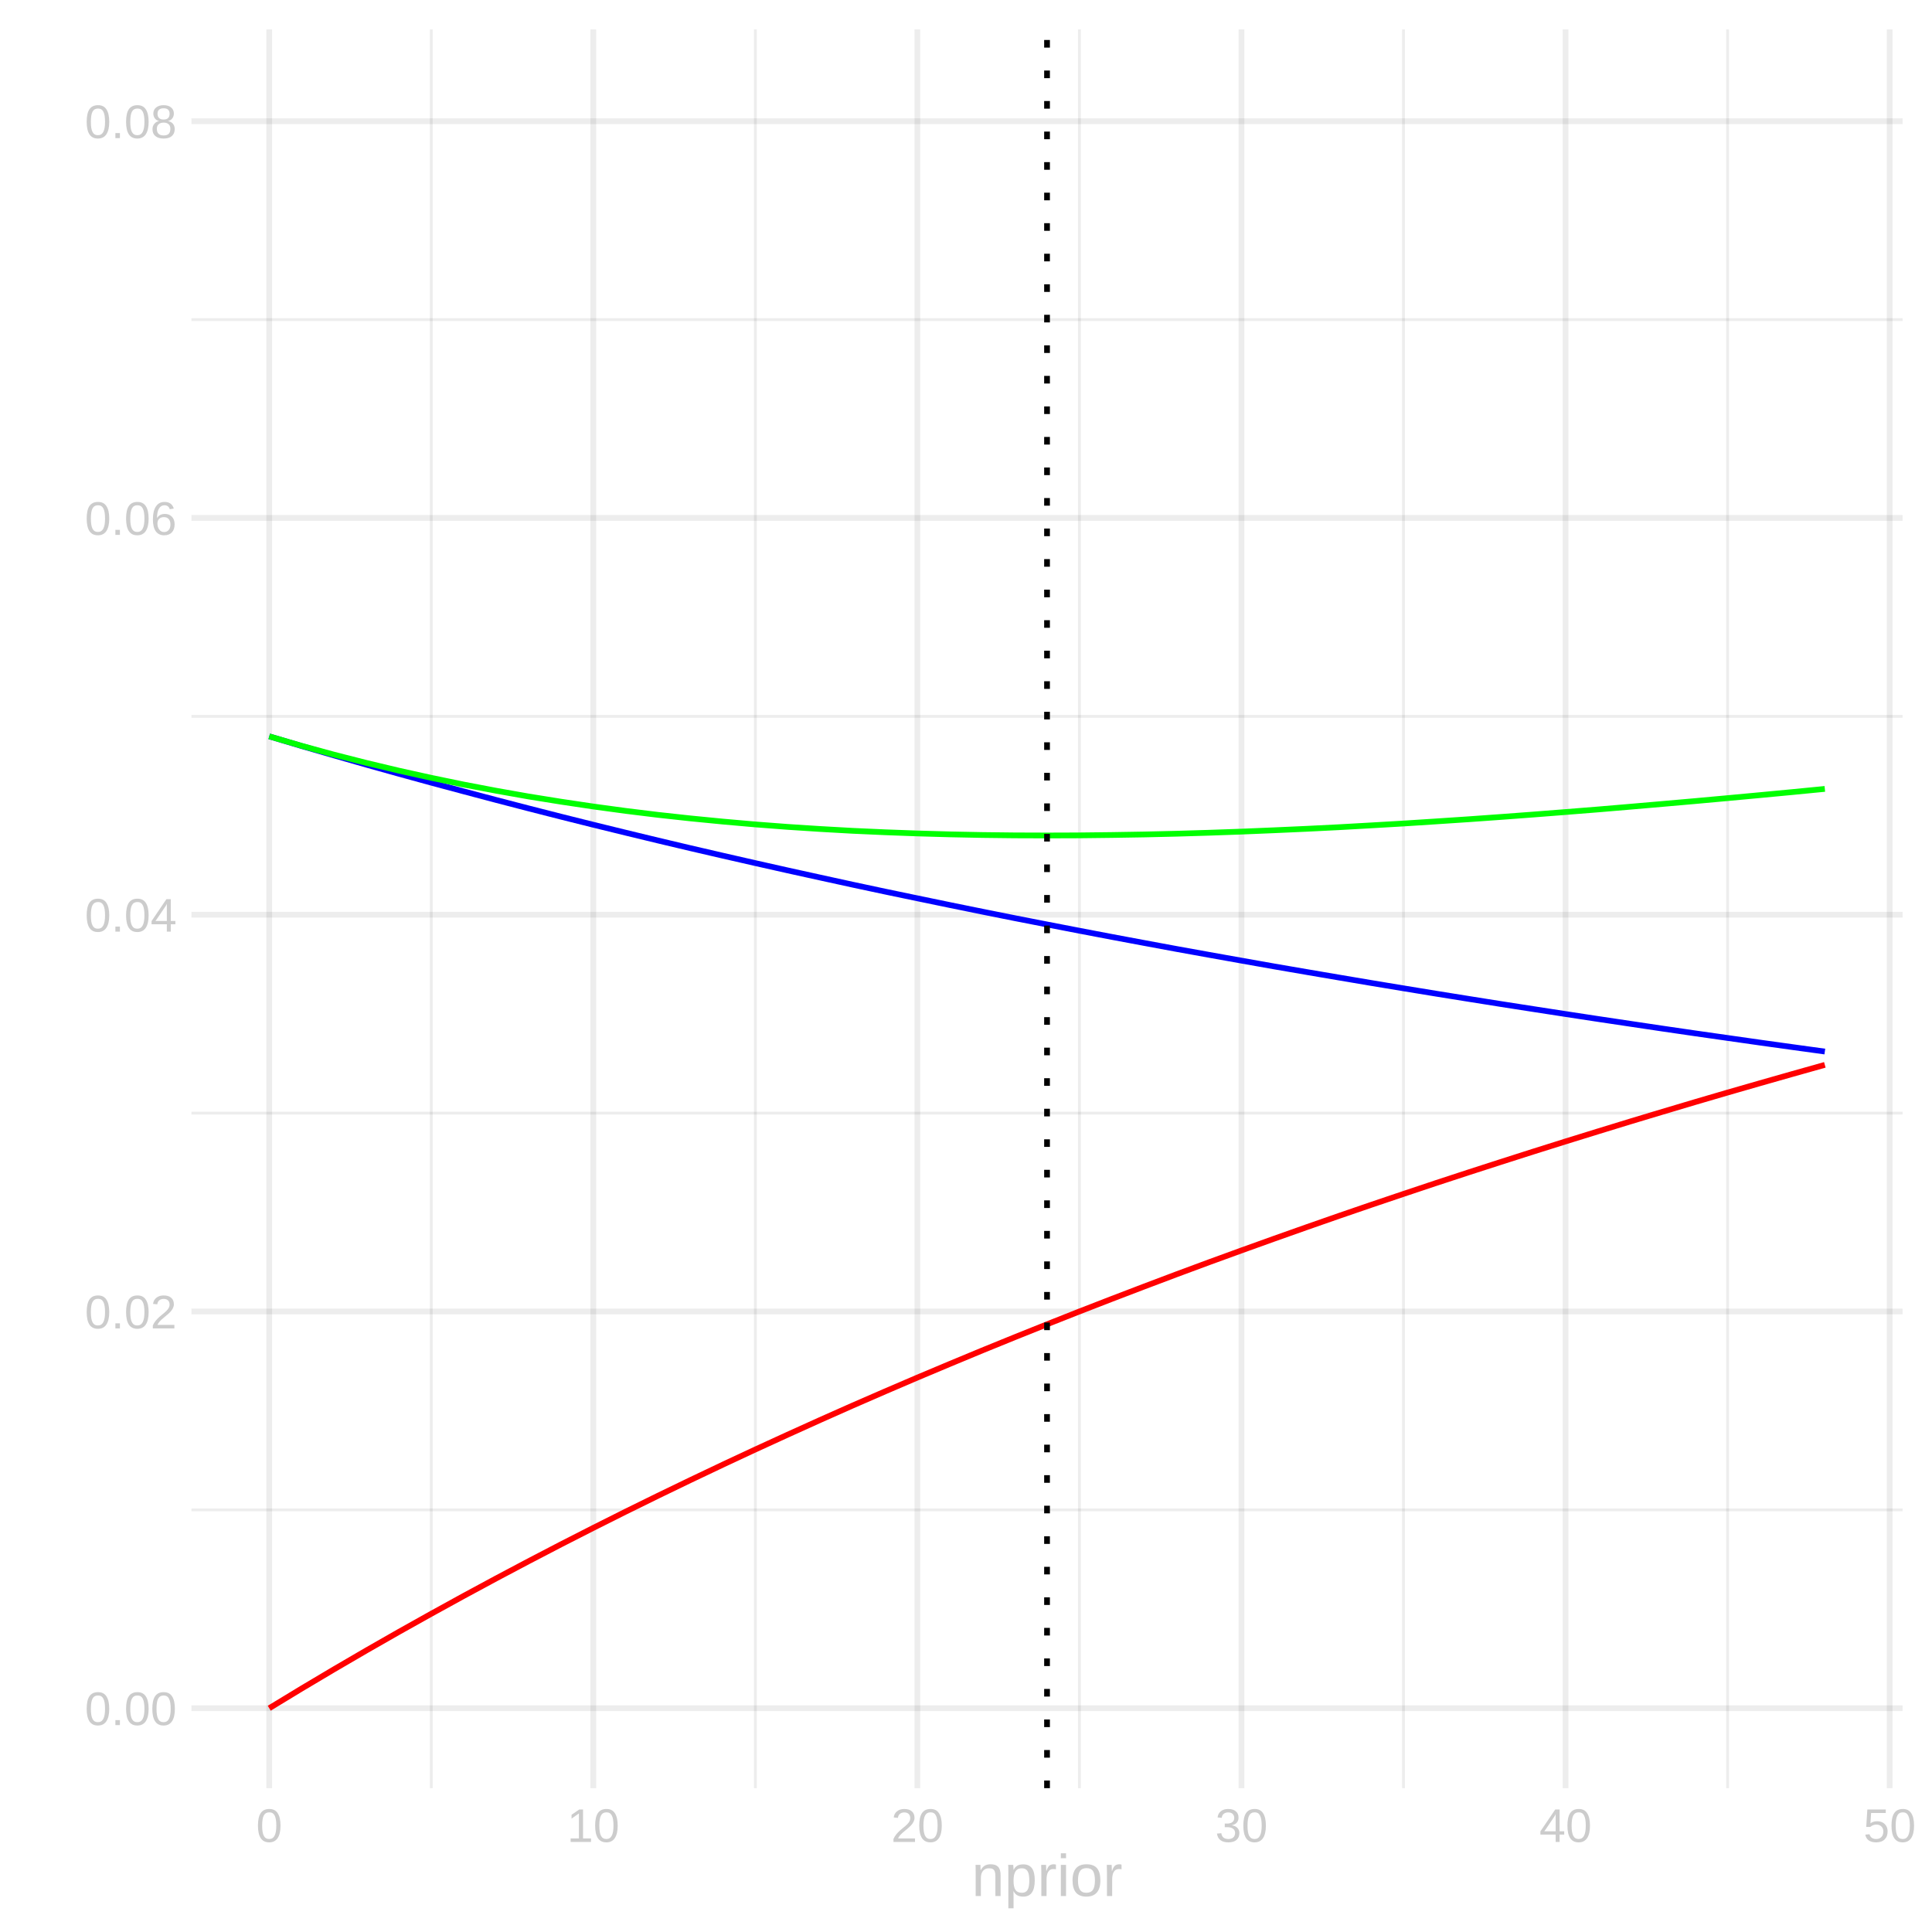
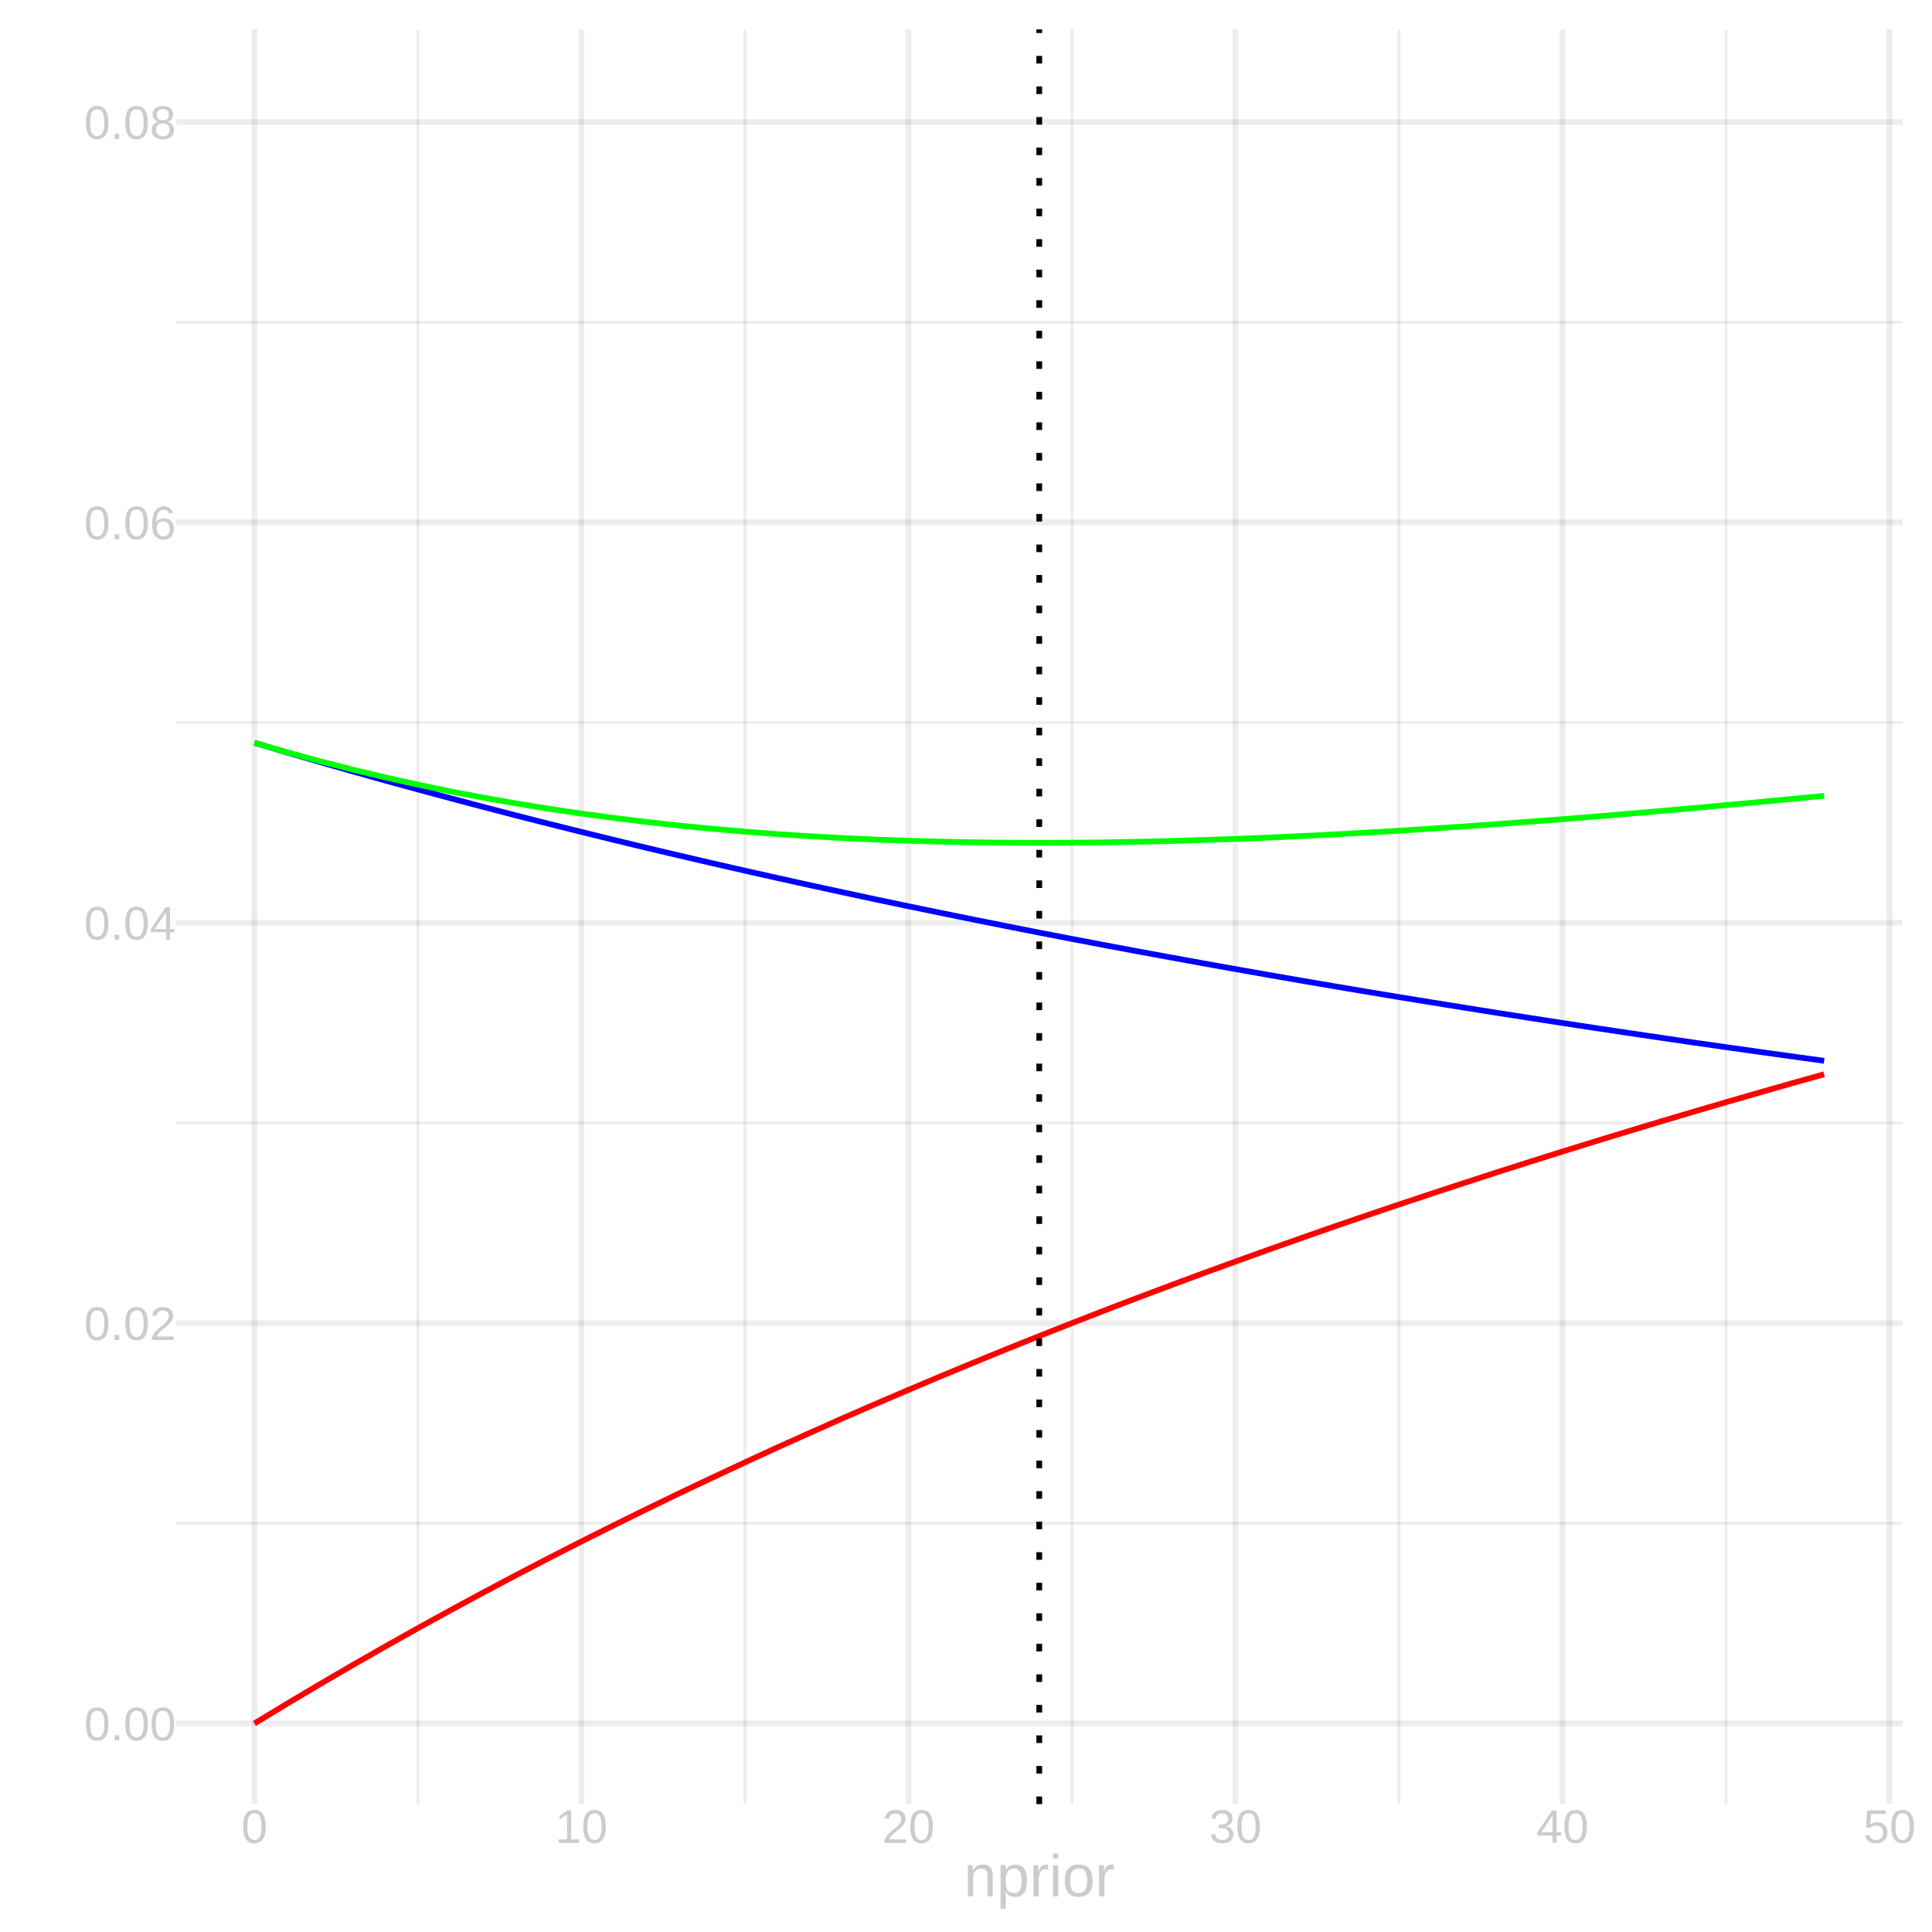
- <svg xmlns="http://www.w3.org/2000/svg" class="svglite" width="360.00pt" height="360.00pt" viewBox="0 0 360.00 360.00">
-   <defs>
-     <style type="text/css">
+ <svg xmlns="http://www.w3.org/2000/svg" width="360.00pt" height="360.00pt" viewBox="0 0 360.00 360.00">
+   <g class="svglite">
+     <defs>
+       <style type="text/css">
    .svglite line, .svglite polyline, .svglite polygon, .svglite path, .svglite rect, .svglite circle {
      fill: none;
      stroke: #000000;
      stroke-linecap: round;
      stroke-linejoin: round;
      stroke-miterlimit: 10.00;
    }
    .svglite text {
      white-space: pre;
    }
+     .svglite g.glyphgroup path {
+       fill: inherit;
+       stroke: none;
+     }
  </style>
-   </defs>
-   <rect width="100%" height="100%" style="stroke: none; fill: none;" />
-   <defs>
-     <clipPath id="cpMC4wMHwzNjAuMDB8MC4wMHwzNjAuMDA=">
-       <rect x="0.00" y="0.00" width="360.00" height="360.00" />
-     </clipPath>
-   </defs>
-   <g clip-path="url(#cpMC4wMHwzNjAuMDB8MC4wMHwzNjAuMDA=)">
-     <rect x="0.00" y="0.00" width="360.00" height="360.00" style="stroke-width: 1.07; stroke: none;" />
-   </g>
-   <defs>
-     <clipPath id="cpMzUuNjd8MzU0LjUyfDUuNDh8MzMzLjIw">
-       <rect x="35.67" y="5.48" width="318.85" height="327.72" />
-     </clipPath>
-   </defs>
-   <g clip-path="url(#cpMzUuNjd8MzU0LjUyfDUuNDh8MzMzLjIw)">
-     <rect x="35.67" y="5.48" width="318.85" height="327.72" style="stroke-width: 1.07; stroke: none;" />
-     <polyline points="35.67,281.34 354.52,281.34 " style="stroke-width: 0.53; stroke: #000000; stroke-opacity: 0.071; stroke-linecap: butt;" />
-     <polyline points="35.67,207.41 354.52,207.41 " style="stroke-width: 0.53; stroke: #000000; stroke-opacity: 0.071; stroke-linecap: butt;" />
-     <polyline points="35.67,133.48 354.52,133.48 " style="stroke-width: 0.53; stroke: #000000; stroke-opacity: 0.071; stroke-linecap: butt;" />
-     <polyline points="35.67,59.55 354.52,59.55 " style="stroke-width: 0.53; stroke: #000000; stroke-opacity: 0.071; stroke-linecap: butt;" />
-     <polyline points="80.36,333.20 80.36,5.48 " style="stroke-width: 0.53; stroke: #000000; stroke-opacity: 0.071; stroke-linecap: butt;" />
-     <polyline points="140.75,333.20 140.75,5.48 " style="stroke-width: 0.53; stroke: #000000; stroke-opacity: 0.071; stroke-linecap: butt;" />
-     <polyline points="201.14,333.20 201.14,5.48 " style="stroke-width: 0.53; stroke: #000000; stroke-opacity: 0.071; stroke-linecap: butt;" />
-     <polyline points="261.52,333.20 261.52,5.48 " style="stroke-width: 0.53; stroke: #000000; stroke-opacity: 0.071; stroke-linecap: butt;" />
-     <polyline points="321.91,333.20 321.91,5.48 " style="stroke-width: 0.53; stroke: #000000; stroke-opacity: 0.071; stroke-linecap: butt;" />
-     <polyline points="35.67,318.30 354.52,318.30 " style="stroke-width: 1.07; stroke: #000000; stroke-opacity: 0.071; stroke-linecap: butt;" />
-     <polyline points="35.67,244.37 354.52,244.37 " style="stroke-width: 1.07; stroke: #000000; stroke-opacity: 0.071; stroke-linecap: butt;" />
-     <polyline points="35.67,170.44 354.52,170.44 " style="stroke-width: 1.07; stroke: #000000; stroke-opacity: 0.071; stroke-linecap: butt;" />
-     <polyline points="35.67,96.51 354.52,96.51 " style="stroke-width: 1.07; stroke: #000000; stroke-opacity: 0.071; stroke-linecap: butt;" />
-     <polyline points="35.67,22.59 354.52,22.59 " style="stroke-width: 1.07; stroke: #000000; stroke-opacity: 0.071; stroke-linecap: butt;" />
-     <polyline points="50.17,333.20 50.17,5.48 " style="stroke-width: 1.07; stroke: #000000; stroke-opacity: 0.071; stroke-linecap: butt;" />
-     <polyline points="110.55,333.20 110.55,5.48 " style="stroke-width: 1.07; stroke: #000000; stroke-opacity: 0.071; stroke-linecap: butt;" />
-     <polyline points="170.94,333.20 170.94,5.48 " style="stroke-width: 1.07; stroke: #000000; stroke-opacity: 0.071; stroke-linecap: butt;" />
-     <polyline points="231.33,333.20 231.33,5.48 " style="stroke-width: 1.07; stroke: #000000; stroke-opacity: 0.071; stroke-linecap: butt;" />
-     <polyline points="291.72,333.20 291.72,5.48 " style="stroke-width: 1.07; stroke: #000000; stroke-opacity: 0.071; stroke-linecap: butt;" />
-     <polyline points="352.11,333.20 352.11,5.48 " style="stroke-width: 1.07; stroke: #000000; stroke-opacity: 0.071; stroke-linecap: butt;" />
-     <polyline points="50.17,318.30 56.20,314.64 62.24,311.05 68.28,307.53 74.32,304.08 80.36,300.70 86.40,297.38 92.44,294.12 98.48,290.92 104.51,287.78 110.55,284.70 116.59,281.67 122.63,278.70 128.67,275.78 134.71,272.91 140.75,270.09 146.79,267.32 152.83,264.59 158.86,261.91 164.90,259.28 170.94,256.69 176.98,254.15 183.02,251.64 189.06,249.18 195.10,246.76 201.14,244.37 207.17,242.03 213.21,239.72 219.25,237.44 225.29,235.20 231.33,233.00 237.37,230.83 243.41,228.69 249.45,226.58 255.48,224.51 261.52,222.47 267.56,220.45 273.60,218.47 279.64,216.52 285.68,214.59 291.72,212.69 297.76,210.82 303.79,208.97 309.83,207.15 315.87,205.35 321.91,203.58 327.95,201.84 333.99,200.12 340.03,198.42 " style="stroke-width: 1.07; stroke: #FF0000; stroke-linecap: butt;" />
-     <polyline points="50.17,137.21 56.20,139.01 62.24,140.76 68.28,142.49 74.32,144.18 80.36,145.84 86.40,147.46 92.44,149.06 98.48,150.63 104.51,152.17 110.55,153.68 116.59,155.16 122.63,156.62 128.67,158.05 134.71,159.45 140.75,160.83 146.79,162.19 152.83,163.52 158.86,164.84 164.90,166.13 170.94,167.39 176.98,168.64 183.02,169.87 189.06,171.08 195.10,172.26 201.14,173.43 207.17,174.58 213.21,175.71 219.25,176.83 225.29,177.92 231.33,179.00 237.37,180.07 243.41,181.11 249.45,182.14 255.48,183.16 261.52,184.16 267.56,185.15 273.60,186.12 279.64,187.08 285.68,188.02 291.72,188.95 297.76,189.87 303.79,190.77 309.83,191.67 315.87,192.55 321.91,193.41 327.95,194.27 333.99,195.11 340.03,195.94 " style="stroke-width: 1.07; stroke: #0000FF; stroke-linecap: butt;" />
-     <polyline points="50.17,137.21 56.20,138.97 62.24,140.62 68.28,142.16 74.32,143.60 80.36,144.94 86.40,146.19 92.44,147.34 98.48,148.41 104.51,149.38 110.55,150.28 116.59,151.10 122.63,151.84 128.67,152.50 134.71,153.09 140.75,153.62 146.79,154.08 152.83,154.47 158.86,154.81 164.90,155.08 170.94,155.30 176.98,155.47 183.02,155.59 189.06,155.66 195.10,155.68 201.14,155.66 207.17,155.59 213.21,155.49 219.25,155.35 225.29,155.17 231.33,154.96 237.37,154.71 243.41,154.44 249.45,154.14 255.48,153.80 261.52,153.45 267.56,153.06 273.60,152.66 279.64,152.23 285.68,151.78 291.72,151.31 297.76,150.83 303.79,150.32 309.83,149.80 315.87,149.27 321.91,148.72 327.95,148.16 333.99,147.59 340.03,147.00 " style="stroke-width: 1.07; stroke: #00FF00; stroke-linecap: butt;" />
-     <line x1="195.10" y1="333.20" x2="195.10" y2="5.48" style="stroke-width: 1.07; stroke-dasharray: 1.42,4.27; stroke-linecap: butt;" />
-   </g>
-   <g clip-path="url(#cpMC4wMHwzNjAuMDB8MC4wMHwzNjAuMDA=)">
-     <text x="24.37" y="321.45" text-anchor="middle" style="font-size: 8.80px;fill: #CCCCCC; font-family: &quot;Arial&quot;;" textLength="17.13px" lengthAdjust="spacingAndGlyphs">0.00</text>
-     <text x="24.37" y="247.53" text-anchor="middle" style="font-size: 8.80px;fill: #CCCCCC; font-family: &quot;Arial&quot;;" textLength="17.13px" lengthAdjust="spacingAndGlyphs">0.02</text>
-     <text x="24.37" y="173.60" text-anchor="middle" style="font-size: 8.80px;fill: #CCCCCC; font-family: &quot;Arial&quot;;" textLength="17.13px" lengthAdjust="spacingAndGlyphs">0.04</text>
-     <text x="24.37" y="99.67" text-anchor="middle" style="font-size: 8.80px;fill: #CCCCCC; font-family: &quot;Arial&quot;;" textLength="17.13px" lengthAdjust="spacingAndGlyphs">0.06</text>
-     <text x="24.37" y="25.74" text-anchor="middle" style="font-size: 8.80px;fill: #CCCCCC; font-family: &quot;Arial&quot;;" textLength="17.13px" lengthAdjust="spacingAndGlyphs">0.08</text>
-     <text x="50.17" y="343.22" text-anchor="middle" style="font-size: 8.80px;fill: #CCCCCC; font-family: &quot;Arial&quot;;" textLength="4.90px" lengthAdjust="spacingAndGlyphs">0</text>
-     <text x="110.55" y="343.22" text-anchor="middle" style="font-size: 8.80px;fill: #CCCCCC; font-family: &quot;Arial&quot;;" textLength="9.79px" lengthAdjust="spacingAndGlyphs">10</text>
-     <text x="170.94" y="343.22" text-anchor="middle" style="font-size: 8.80px;fill: #CCCCCC; font-family: &quot;Arial&quot;;" textLength="9.79px" lengthAdjust="spacingAndGlyphs">20</text>
-     <text x="231.33" y="343.22" text-anchor="middle" style="font-size: 8.80px;fill: #CCCCCC; font-family: &quot;Arial&quot;;" textLength="9.79px" lengthAdjust="spacingAndGlyphs">30</text>
-     <text x="291.72" y="343.22" text-anchor="middle" style="font-size: 8.80px;fill: #CCCCCC; font-family: &quot;Arial&quot;;" textLength="9.79px" lengthAdjust="spacingAndGlyphs">40</text>
-     <text x="352.11" y="343.22" text-anchor="middle" style="font-size: 8.80px;fill: #CCCCCC; font-family: &quot;Arial&quot;;" textLength="9.79px" lengthAdjust="spacingAndGlyphs">50</text>
-     <text x="195.10" y="353.30" text-anchor="middle" style="font-size: 11.00px;fill: #CCCCCC; font-family: &quot;Arial&quot;;" textLength="28.13px" lengthAdjust="spacingAndGlyphs">nprior</text>
+     </defs>
+     <rect width="100%" height="100%" style="stroke: none; fill: none;" />
+     <defs>
+       <clipPath id="cpMC4wMHwzNjAuMDB8MC4wMHwzNjAuMDA=">
+         <rect x="0.00" y="0.00" width="360.00" height="360.00" />
+       </clipPath>
+     </defs>
+     <g clip-path="url(#cpMC4wMHwzNjAuMDB8MC4wMHwzNjAuMDA=)">
+       <rect x="0" y="0.00" width="360.00" height="360.00" style="stroke-width: 1.07; stroke: none;" />
+     </g>
+     <defs>
+       <clipPath id="cpMzIuNzh8MzU0LjUyfDUuNDh8MzM2LjE3">
+         <rect x="32.78" y="5.48" width="321.74" height="330.70" />
+       </clipPath>
+     </defs>
+     <g clip-path="url(#cpMzIuNzh8MzU0LjUyfDUuNDh8MzM2LjE3)">
+       <rect x="32.78" y="5.48" width="321.74" height="330.70" style="stroke-width: 1.07; stroke: none;" />
+       <polyline points="32.78,283.84 354.52,283.84 " style="stroke-width: 0.53; stroke: #000000; stroke-opacity: 0.071; stroke-linecap: butt;" />
+       <polyline points="32.78,209.24 354.52,209.24 " style="stroke-width: 0.53; stroke: #000000; stroke-opacity: 0.071; stroke-linecap: butt;" />
+       <polyline points="32.78,134.64 354.52,134.64 " style="stroke-width: 0.53; stroke: #000000; stroke-opacity: 0.071; stroke-linecap: butt;" />
+       <polyline points="32.78,60.04 354.52,60.04 " style="stroke-width: 0.53; stroke: #000000; stroke-opacity: 0.071; stroke-linecap: butt;" />
+       <polyline points="77.88,336.17 77.88,5.48 " style="stroke-width: 0.53; stroke: #000000; stroke-opacity: 0.071; stroke-linecap: butt;" />
+       <polyline points="138.81,336.17 138.81,5.48 " style="stroke-width: 0.53; stroke: #000000; stroke-opacity: 0.071; stroke-linecap: butt;" />
+       <polyline points="199.75,336.17 199.75,5.48 " style="stroke-width: 0.53; stroke: #000000; stroke-opacity: 0.071; stroke-linecap: butt;" />
+       <polyline points="260.68,336.17 260.68,5.48 " style="stroke-width: 0.53; stroke: #000000; stroke-opacity: 0.071; stroke-linecap: butt;" />
+       <polyline points="321.62,336.17 321.62,5.48 " style="stroke-width: 0.53; stroke: #000000; stroke-opacity: 0.071; stroke-linecap: butt;" />
+       <polyline points="32.78,321.14 354.52,321.14 " style="stroke-width: 1.07; stroke: #000000; stroke-opacity: 0.071; stroke-linecap: butt;" />
+       <polyline points="32.78,246.54 354.52,246.54 " style="stroke-width: 1.07; stroke: #000000; stroke-opacity: 0.071; stroke-linecap: butt;" />
+       <polyline points="32.78,171.94 354.52,171.94 " style="stroke-width: 1.07; stroke: #000000; stroke-opacity: 0.071; stroke-linecap: butt;" />
+       <polyline points="32.78,97.34 354.52,97.34 " style="stroke-width: 1.07; stroke: #000000; stroke-opacity: 0.071; stroke-linecap: butt;" />
+       <polyline points="32.78,22.74 354.52,22.74 " style="stroke-width: 1.07; stroke: #000000; stroke-opacity: 0.071; stroke-linecap: butt;" />
+       <polyline points="47.41,336.17 47.41,5.48 " style="stroke-width: 1.07; stroke: #000000; stroke-opacity: 0.071; stroke-linecap: butt;" />
+       <polyline points="108.34,336.17 108.34,5.48 " style="stroke-width: 1.07; stroke: #000000; stroke-opacity: 0.071; stroke-linecap: butt;" />
+       <polyline points="169.28,336.17 169.28,5.48 " style="stroke-width: 1.07; stroke: #000000; stroke-opacity: 0.071; stroke-linecap: butt;" />
+       <polyline points="230.21,336.17 230.21,5.48 " style="stroke-width: 1.07; stroke: #000000; stroke-opacity: 0.071; stroke-linecap: butt;" />
+       <polyline points="291.15,336.17 291.15,5.48 " style="stroke-width: 1.07; stroke: #000000; stroke-opacity: 0.071; stroke-linecap: butt;" />
+       <polyline points="352.08,336.17 352.08,5.48 " style="stroke-width: 1.07; stroke: #000000; stroke-opacity: 0.071; stroke-linecap: butt;" />
+       <polyline points="47.41,321.14 53.50,317.45 59.60,313.83 65.69,310.28 71.78,306.80 77.88,303.38 83.97,300.03 90.06,296.74 96.16,293.51 102.25,290.34 108.34,287.23 114.44,284.18 120.53,281.18 126.62,278.23 132.72,275.34 138.81,272.49 144.90,269.69 151.00,266.95 157.09,264.24 163.18,261.59 169.28,258.98 175.37,256.41 181.47,253.88 187.56,251.39 193.65,248.95 199.75,246.54 205.84,244.17 211.93,241.84 218.03,239.55 224.12,237.29 230.21,235.07 236.31,232.88 242.40,230.72 248.49,228.59 254.59,226.50 260.68,224.44 266.77,222.41 272.87,220.41 278.96,218.43 285.05,216.49 291.15,214.57 297.24,212.68 303.34,210.82 309.43,208.98 315.52,207.17 321.62,205.38 327.71,203.62 333.80,201.88 339.90,200.17 " style="stroke-width: 1.07; stroke: #FF0000; stroke-linecap: butt;" />
+       <polyline points="47.41,138.41 53.50,140.22 59.60,141.99 65.69,143.73 71.78,145.44 77.88,147.11 83.97,148.75 90.06,150.36 96.16,151.95 102.25,153.50 108.34,155.02 114.44,156.52 120.53,157.99 126.62,159.43 132.72,160.85 138.81,162.24 144.90,163.61 151.00,164.96 157.09,166.28 163.18,167.59 169.28,168.87 175.37,170.12 181.47,171.36 187.56,172.58 193.65,173.78 199.75,174.96 205.84,176.12 211.93,177.26 218.03,178.38 224.12,179.49 230.21,180.58 236.31,181.65 242.40,182.71 248.49,183.75 254.59,184.78 260.68,185.79 266.77,186.78 272.87,187.76 278.96,188.73 285.05,189.68 291.15,190.62 297.24,191.55 303.34,192.46 309.43,193.36 315.52,194.25 321.62,195.12 327.71,195.98 333.80,196.83 339.90,197.67 " style="stroke-width: 1.07; stroke: #0000FF; stroke-linecap: butt;" />
+       <polyline points="47.41,138.41 53.50,140.18 59.60,141.84 65.69,143.40 71.78,144.85 77.88,146.21 83.97,147.47 90.06,148.63 96.16,149.70 102.25,150.69 108.34,151.60 114.44,152.42 120.53,153.17 126.62,153.84 132.72,154.43 138.81,154.96 144.90,155.43 151.00,155.82 157.09,156.16 163.18,156.44 169.28,156.66 175.37,156.83 181.47,156.95 187.56,157.02 193.65,157.04 199.75,157.02 205.84,156.96 211.93,156.85 218.03,156.71 224.12,156.53 230.21,156.32 236.31,156.07 242.40,155.79 248.49,155.49 254.59,155.15 260.68,154.79 266.77,154.40 272.87,153.99 278.96,153.56 285.05,153.11 291.15,152.64 297.24,152.15 303.34,151.64 309.43,151.12 315.52,150.58 321.62,150.02 327.71,149.46 333.80,148.88 339.90,148.29 " style="stroke-width: 1.07; stroke: #00FF00; stroke-linecap: butt;" />
+       <line x1="193.65" y1="336.17" x2="193.65" y2="5.48" style="stroke-width: 1.07; stroke-dasharray: 1.42,4.27; stroke-linecap: butt;" />
+     </g>
+     <g clip-path="url(#cpMC4wMHwzNjAuMDB8MC4wMHwzNjAuMDA=)">
+       <text x="24.23" y="324.29" text-anchor="middle" style="font-size: 8.80px;fill: #CCCCCC; font-family: &quot;Arial&quot;;" textLength="17.11px" lengthAdjust="spacingAndGlyphs">0.00</text>
+       <text x="24.23" y="249.69" text-anchor="middle" style="font-size: 8.80px;fill: #CCCCCC; font-family: &quot;Arial&quot;;" textLength="17.11px" lengthAdjust="spacingAndGlyphs">0.02</text>
+       <text x="24.23" y="175.09" text-anchor="middle" style="font-size: 8.80px;fill: #CCCCCC; font-family: &quot;Arial&quot;;" textLength="17.11px" lengthAdjust="spacingAndGlyphs">0.04</text>
+       <text x="24.23" y="100.49" text-anchor="middle" style="font-size: 8.80px;fill: #CCCCCC; font-family: &quot;Arial&quot;;" textLength="17.11px" lengthAdjust="spacingAndGlyphs">0.06</text>
+       <text x="24.23" y="25.89" text-anchor="middle" style="font-size: 8.80px;fill: #CCCCCC; font-family: &quot;Arial&quot;;" textLength="17.11px" lengthAdjust="spacingAndGlyphs">0.08</text>
+       <text x="47.41" y="343.40" text-anchor="middle" style="font-size: 8.80px;fill: #CCCCCC; font-family: &quot;Arial&quot;;" textLength="4.89px" lengthAdjust="spacingAndGlyphs">0</text>
+       <text x="108.34" y="343.40" text-anchor="middle" style="font-size: 8.80px;fill: #CCCCCC; font-family: &quot;Arial&quot;;" textLength="9.78px" lengthAdjust="spacingAndGlyphs">10</text>
+       <text x="169.28" y="343.40" text-anchor="middle" style="font-size: 8.80px;fill: #CCCCCC; font-family: &quot;Arial&quot;;" textLength="9.78px" lengthAdjust="spacingAndGlyphs">20</text>
+       <text x="230.21" y="343.40" text-anchor="middle" style="font-size: 8.80px;fill: #CCCCCC; font-family: &quot;Arial&quot;;" textLength="9.78px" lengthAdjust="spacingAndGlyphs">30</text>
+       <text x="291.15" y="343.40" text-anchor="middle" style="font-size: 8.80px;fill: #CCCCCC; font-family: &quot;Arial&quot;;" textLength="9.78px" lengthAdjust="spacingAndGlyphs">40</text>
+       <text x="352.08" y="343.40" text-anchor="middle" style="font-size: 8.80px;fill: #CCCCCC; font-family: &quot;Arial&quot;;" textLength="9.78px" lengthAdjust="spacingAndGlyphs">50</text>
+       <text x="193.65" y="353.36" text-anchor="middle" style="font-size: 11.00px;fill: #CCCCCC; font-family: &quot;Arial&quot;;" textLength="28.12px" lengthAdjust="spacingAndGlyphs">nprior</text>
+     </g>
  </g>
</svg>
